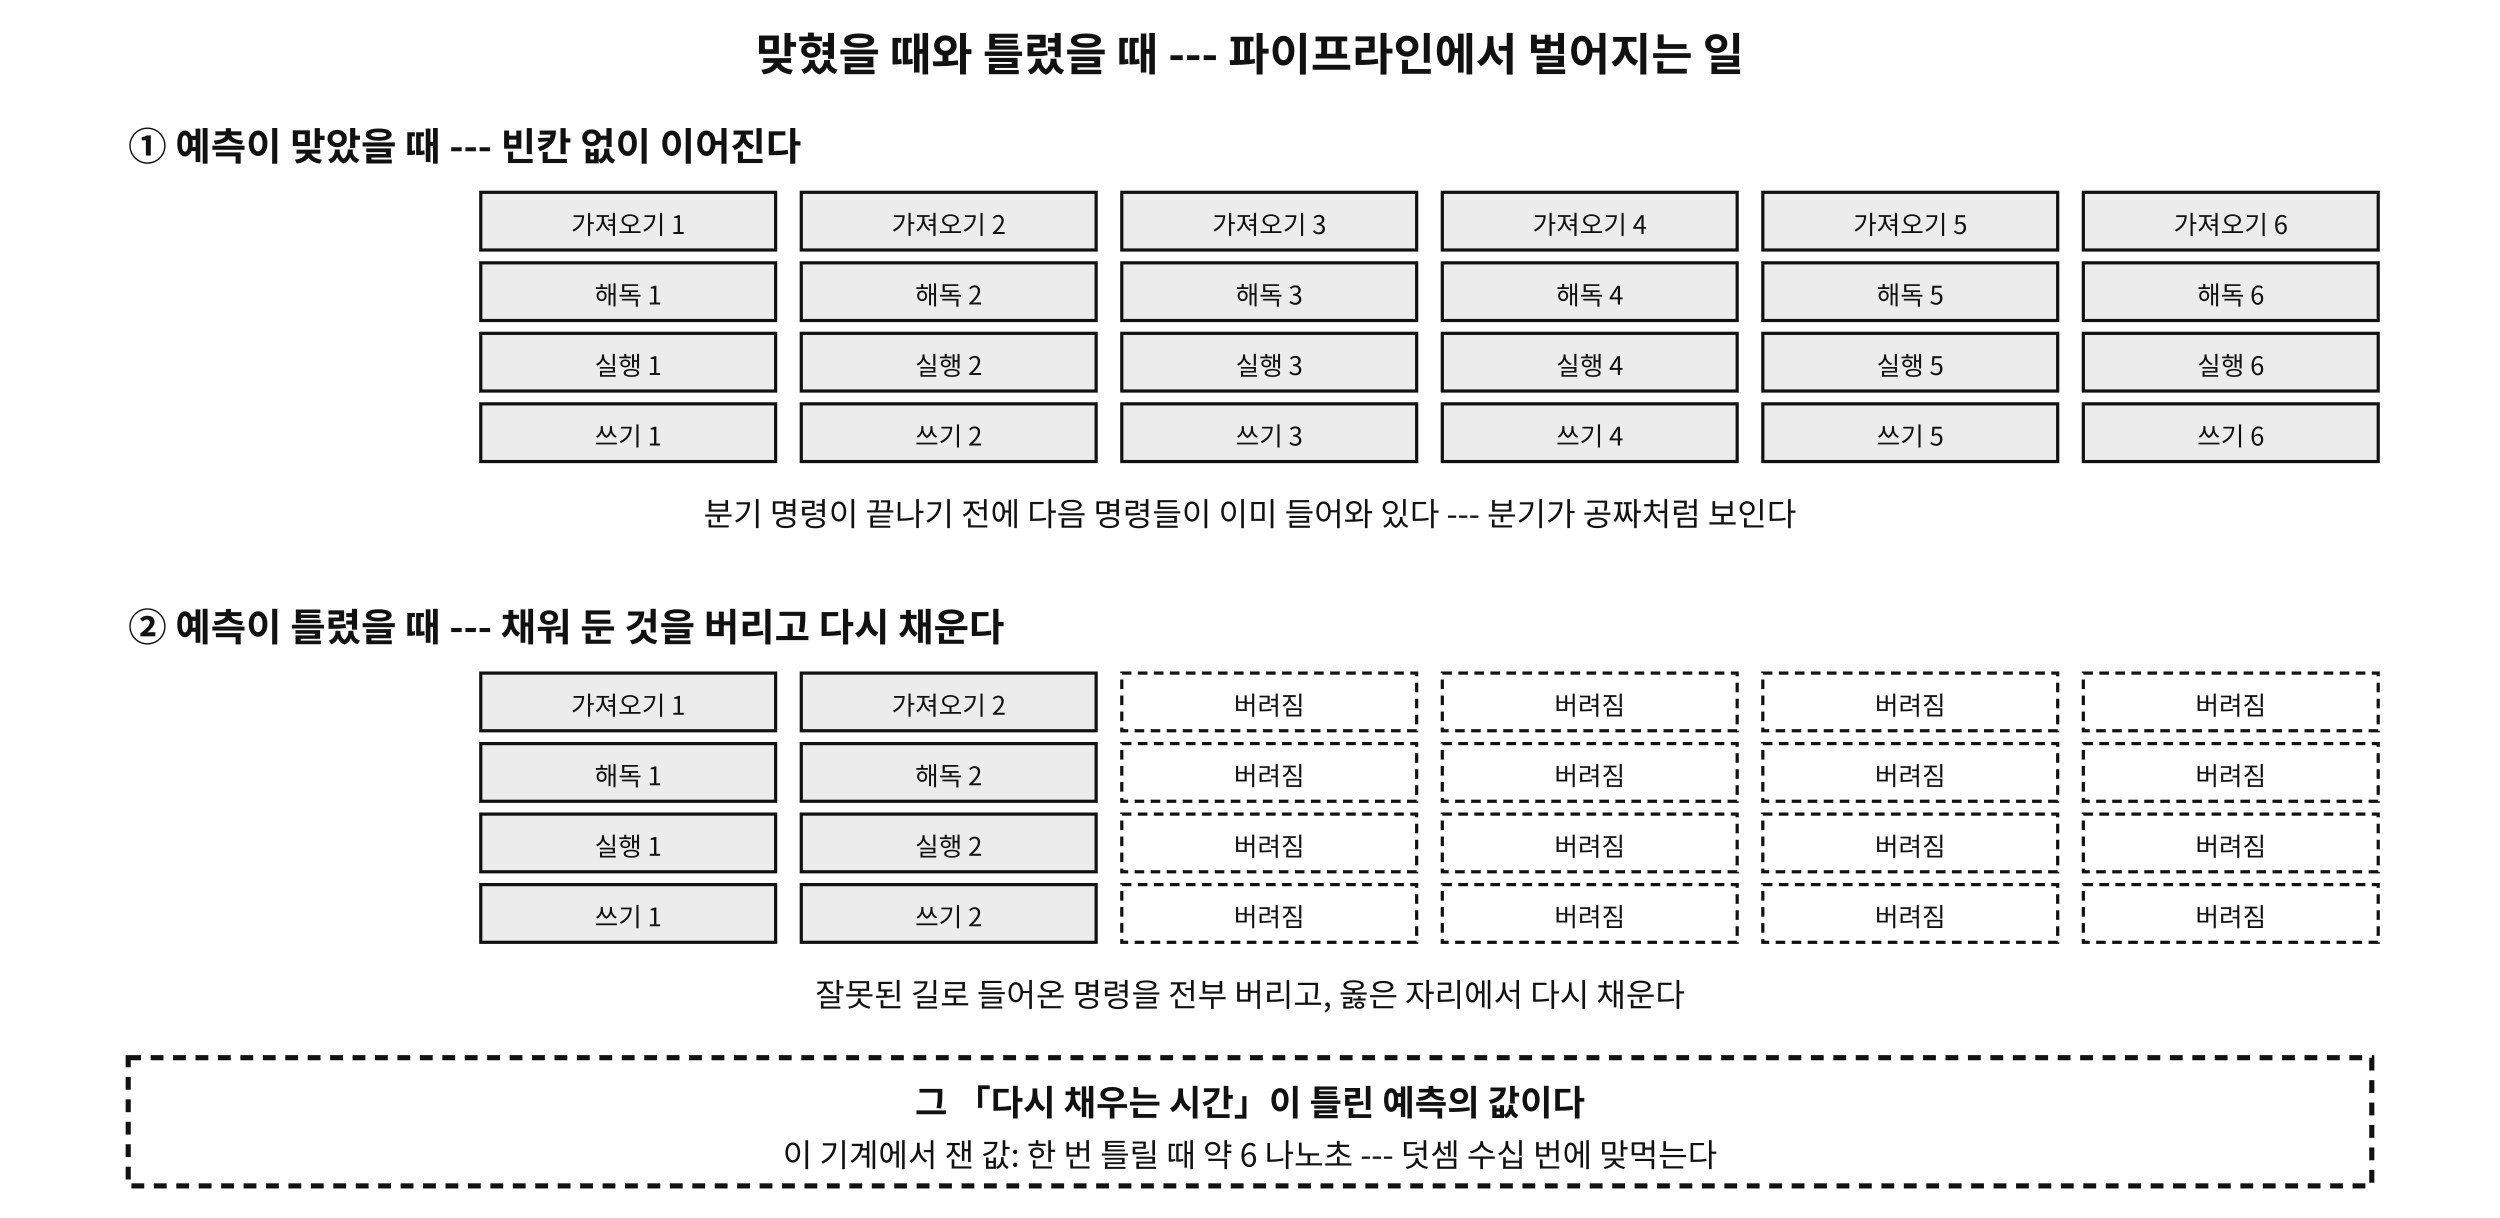
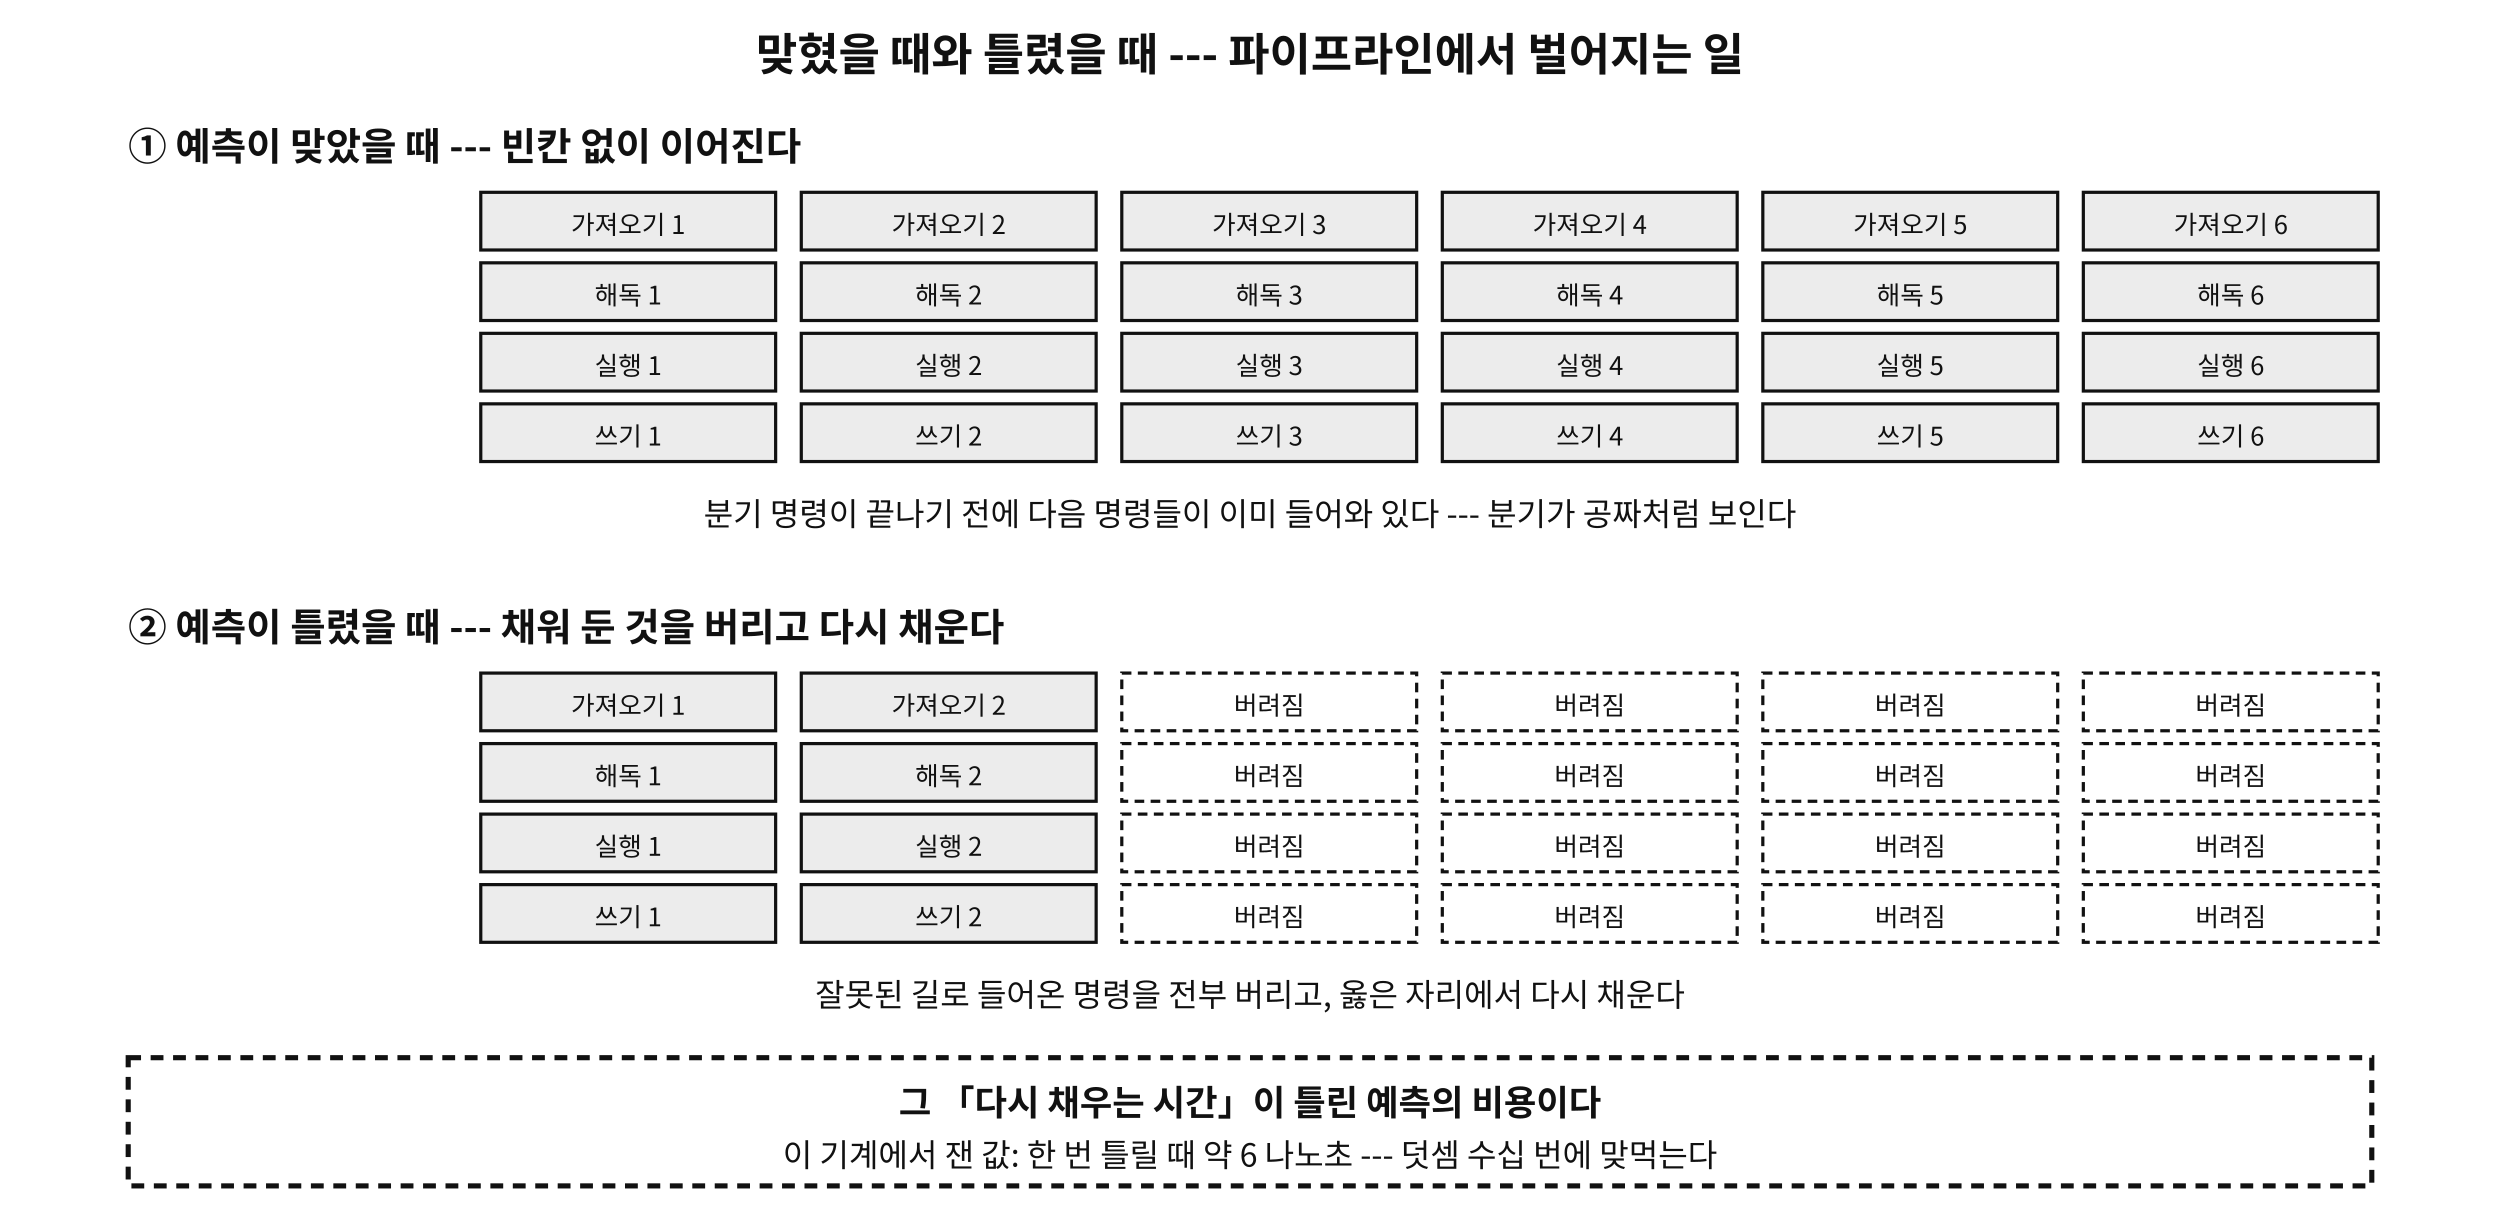
<svg xmlns="http://www.w3.org/2000/svg" viewBox="0 0 780 380" width="780" height="380" font-family="Noto Sans CJK KR, Noto Sans, sans-serif">
  <rect width="780" height="380" fill="none" />
  <defs>
    <marker id="a" viewBox="0 0 10 10" refX="9" refY="5" markerWidth="7" markerHeight="7" orient="auto-start-reverse">
      <path d="M0,0 L10,5 L0,10 z" fill="#111" />
    </marker>
    <pattern id="hatch" width="6" height="6" patternUnits="userSpaceOnUse" patternTransform="rotate(45)">
      <line x1="0" y1="0" x2="0" y2="6" stroke="#111" stroke-width="1" opacity="0.35" />
    </pattern>
  </defs>
  <text x="390.0" y="22" font-size="14" font-weight="bold" text-anchor="middle" fill="#111">맞혔을 때와 틀렸을 때 --- 파이프라인에서 벌어지는 일</text>
  <text x="40" y="50" font-size="12" font-weight="bold" text-anchor="start" fill="#111">① 예측이 맞았을 때 --- 빈칸 없이 이어진다</text>
  <rect x="150" y="60" width="92" height="18" fill="#ececec" stroke="#111" stroke-width="1.0" />
  <text x="196" y="73" font-size="8" font-weight="normal" text-anchor="middle" fill="#111">가져오기 1</text>
  <rect x="150" y="82" width="92" height="18" fill="#ececec" stroke="#111" stroke-width="1.0" />
  <text x="196" y="95" font-size="8" font-weight="normal" text-anchor="middle" fill="#111">해독 1</text>
  <rect x="150" y="104" width="92" height="18" fill="#ececec" stroke="#111" stroke-width="1.0" />
  <text x="196" y="117" font-size="8" font-weight="normal" text-anchor="middle" fill="#111">실행 1</text>
  <rect x="150" y="126" width="92" height="18" fill="#ececec" stroke="#111" stroke-width="1.0" />
  <text x="196" y="139" font-size="8" font-weight="normal" text-anchor="middle" fill="#111">쓰기 1</text>
  <rect x="250" y="60" width="92" height="18" fill="#ececec" stroke="#111" stroke-width="1.0" />
  <text x="296" y="73" font-size="8" font-weight="normal" text-anchor="middle" fill="#111">가져오기 2</text>
  <rect x="250" y="82" width="92" height="18" fill="#ececec" stroke="#111" stroke-width="1.0" />
  <text x="296" y="95" font-size="8" font-weight="normal" text-anchor="middle" fill="#111">해독 2</text>
  <rect x="250" y="104" width="92" height="18" fill="#ececec" stroke="#111" stroke-width="1.0" />
  <text x="296" y="117" font-size="8" font-weight="normal" text-anchor="middle" fill="#111">실행 2</text>
  <rect x="250" y="126" width="92" height="18" fill="#ececec" stroke="#111" stroke-width="1.0" />
  <text x="296" y="139" font-size="8" font-weight="normal" text-anchor="middle" fill="#111">쓰기 2</text>
  <rect x="350" y="60" width="92" height="18" fill="#ececec" stroke="#111" stroke-width="1.0" />
  <text x="396" y="73" font-size="8" font-weight="normal" text-anchor="middle" fill="#111">가져오기 3</text>
  <rect x="350" y="82" width="92" height="18" fill="#ececec" stroke="#111" stroke-width="1.0" />
  <text x="396" y="95" font-size="8" font-weight="normal" text-anchor="middle" fill="#111">해독 3</text>
  <rect x="350" y="104" width="92" height="18" fill="#ececec" stroke="#111" stroke-width="1.0" />
  <text x="396" y="117" font-size="8" font-weight="normal" text-anchor="middle" fill="#111">실행 3</text>
  <rect x="350" y="126" width="92" height="18" fill="#ececec" stroke="#111" stroke-width="1.0" />
  <text x="396" y="139" font-size="8" font-weight="normal" text-anchor="middle" fill="#111">쓰기 3</text>
  <rect x="450" y="60" width="92" height="18" fill="#ececec" stroke="#111" stroke-width="1.0" />
  <text x="496" y="73" font-size="8" font-weight="normal" text-anchor="middle" fill="#111">가져오기 4</text>
  <rect x="450" y="82" width="92" height="18" fill="#ececec" stroke="#111" stroke-width="1.0" />
  <text x="496" y="95" font-size="8" font-weight="normal" text-anchor="middle" fill="#111">해독 4</text>
  <rect x="450" y="104" width="92" height="18" fill="#ececec" stroke="#111" stroke-width="1.0" />
  <text x="496" y="117" font-size="8" font-weight="normal" text-anchor="middle" fill="#111">실행 4</text>
  <rect x="450" y="126" width="92" height="18" fill="#ececec" stroke="#111" stroke-width="1.0" />
  <text x="496" y="139" font-size="8" font-weight="normal" text-anchor="middle" fill="#111">쓰기 4</text>
  <rect x="550" y="60" width="92" height="18" fill="#ececec" stroke="#111" stroke-width="1.0" />
  <text x="596" y="73" font-size="8" font-weight="normal" text-anchor="middle" fill="#111">가져오기 5</text>
  <rect x="550" y="82" width="92" height="18" fill="#ececec" stroke="#111" stroke-width="1.0" />
  <text x="596" y="95" font-size="8" font-weight="normal" text-anchor="middle" fill="#111">해독 5</text>
  <rect x="550" y="104" width="92" height="18" fill="#ececec" stroke="#111" stroke-width="1.0" />
  <text x="596" y="117" font-size="8" font-weight="normal" text-anchor="middle" fill="#111">실행 5</text>
  <rect x="550" y="126" width="92" height="18" fill="#ececec" stroke="#111" stroke-width="1.0" />
  <text x="596" y="139" font-size="8" font-weight="normal" text-anchor="middle" fill="#111">쓰기 5</text>
  <rect x="650" y="60" width="92" height="18" fill="#ececec" stroke="#111" stroke-width="1.0" />
  <text x="696" y="73" font-size="8" font-weight="normal" text-anchor="middle" fill="#111">가져오기 6</text>
  <rect x="650" y="82" width="92" height="18" fill="#ececec" stroke="#111" stroke-width="1.0" />
  <text x="696" y="95" font-size="8" font-weight="normal" text-anchor="middle" fill="#111">해독 6</text>
  <rect x="650" y="104" width="92" height="18" fill="#ececec" stroke="#111" stroke-width="1.0" />
  <text x="696" y="117" font-size="8" font-weight="normal" text-anchor="middle" fill="#111">실행 6</text>
  <rect x="650" y="126" width="92" height="18" fill="#ececec" stroke="#111" stroke-width="1.0" />
  <text x="696" y="139" font-size="8" font-weight="normal" text-anchor="middle" fill="#111">쓰기 6</text>
  <text x="390.0" y="164" font-size="10" font-weight="normal" text-anchor="middle" fill="#111">분기 명령이 끝나기 전에 다음 명령들이 이미 들어와 있다 --- 분기가 공짜처럼 보인다</text>
  <text x="40" y="200" font-size="12" font-weight="bold" text-anchor="start" fill="#111">② 예측이 틀렸을 때 --- 채워 둔 것을 버리고 다시 채운다</text>
  <rect x="150" y="210" width="92" height="18" fill="#ececec" stroke="#111" stroke-width="1.0" />
  <text x="196" y="223" font-size="8" font-weight="normal" text-anchor="middle" fill="#111">가져오기 1</text>
  <rect x="150" y="232" width="92" height="18" fill="#ececec" stroke="#111" stroke-width="1.0" />
  <text x="196" y="245" font-size="8" font-weight="normal" text-anchor="middle" fill="#111">해독 1</text>
  <rect x="150" y="254" width="92" height="18" fill="#ececec" stroke="#111" stroke-width="1.0" />
  <text x="196" y="267" font-size="8" font-weight="normal" text-anchor="middle" fill="#111">실행 1</text>
  <rect x="150" y="276" width="92" height="18" fill="#ececec" stroke="#111" stroke-width="1.0" />
  <text x="196" y="289" font-size="8" font-weight="normal" text-anchor="middle" fill="#111">쓰기 1</text>
  <rect x="250" y="210" width="92" height="18" fill="#ececec" stroke="#111" stroke-width="1.0" />
  <text x="296" y="223" font-size="8" font-weight="normal" text-anchor="middle" fill="#111">가져오기 2</text>
  <rect x="250" y="232" width="92" height="18" fill="#ececec" stroke="#111" stroke-width="1.0" />
  <text x="296" y="245" font-size="8" font-weight="normal" text-anchor="middle" fill="#111">해독 2</text>
  <rect x="250" y="254" width="92" height="18" fill="#ececec" stroke="#111" stroke-width="1.0" />
  <text x="296" y="267" font-size="8" font-weight="normal" text-anchor="middle" fill="#111">실행 2</text>
  <rect x="250" y="276" width="92" height="18" fill="#ececec" stroke="#111" stroke-width="1.0" />
  <text x="296" y="289" font-size="8" font-weight="normal" text-anchor="middle" fill="#111">쓰기 2</text>
  <rect x="350" y="210" width="92" height="18" fill="none" stroke="#111" stroke-width="1.0" stroke-dasharray="3 2" />
  <text x="396" y="223" font-size="8" font-weight="normal" text-anchor="middle" fill="#111">버려짐</text>
  <rect x="350" y="232" width="92" height="18" fill="none" stroke="#111" stroke-width="1.0" stroke-dasharray="3 2" />
  <text x="396" y="245" font-size="8" font-weight="normal" text-anchor="middle" fill="#111">버려짐</text>
  <rect x="350" y="254" width="92" height="18" fill="none" stroke="#111" stroke-width="1.0" stroke-dasharray="3 2" />
  <text x="396" y="267" font-size="8" font-weight="normal" text-anchor="middle" fill="#111">버려짐</text>
  <rect x="350" y="276" width="92" height="18" fill="none" stroke="#111" stroke-width="1.0" stroke-dasharray="3 2" />
  <text x="396" y="289" font-size="8" font-weight="normal" text-anchor="middle" fill="#111">버려짐</text>
  <rect x="450" y="210" width="92" height="18" fill="none" stroke="#111" stroke-width="1.0" stroke-dasharray="3 2" />
  <text x="496" y="223" font-size="8" font-weight="normal" text-anchor="middle" fill="#111">버려짐</text>
  <rect x="450" y="232" width="92" height="18" fill="none" stroke="#111" stroke-width="1.0" stroke-dasharray="3 2" />
  <text x="496" y="245" font-size="8" font-weight="normal" text-anchor="middle" fill="#111">버려짐</text>
  <rect x="450" y="254" width="92" height="18" fill="none" stroke="#111" stroke-width="1.0" stroke-dasharray="3 2" />
  <text x="496" y="267" font-size="8" font-weight="normal" text-anchor="middle" fill="#111">버려짐</text>
  <rect x="450" y="276" width="92" height="18" fill="none" stroke="#111" stroke-width="1.0" stroke-dasharray="3 2" />
  <text x="496" y="289" font-size="8" font-weight="normal" text-anchor="middle" fill="#111">버려짐</text>
  <rect x="550" y="210" width="92" height="18" fill="none" stroke="#111" stroke-width="1.0" stroke-dasharray="3 2" />
  <text x="596" y="223" font-size="8" font-weight="normal" text-anchor="middle" fill="#111">버려짐</text>
  <rect x="550" y="232" width="92" height="18" fill="none" stroke="#111" stroke-width="1.0" stroke-dasharray="3 2" />
  <text x="596" y="245" font-size="8" font-weight="normal" text-anchor="middle" fill="#111">버려짐</text>
  <rect x="550" y="254" width="92" height="18" fill="none" stroke="#111" stroke-width="1.0" stroke-dasharray="3 2" />
  <text x="596" y="267" font-size="8" font-weight="normal" text-anchor="middle" fill="#111">버려짐</text>
  <rect x="550" y="276" width="92" height="18" fill="none" stroke="#111" stroke-width="1.0" stroke-dasharray="3 2" />
  <text x="596" y="289" font-size="8" font-weight="normal" text-anchor="middle" fill="#111">버려짐</text>
  <rect x="650" y="210" width="92" height="18" fill="none" stroke="#111" stroke-width="1.0" stroke-dasharray="3 2" />
  <text x="696" y="223" font-size="8" font-weight="normal" text-anchor="middle" fill="#111">버려짐</text>
  <rect x="650" y="232" width="92" height="18" fill="none" stroke="#111" stroke-width="1.0" stroke-dasharray="3 2" />
  <text x="696" y="245" font-size="8" font-weight="normal" text-anchor="middle" fill="#111">버려짐</text>
  <rect x="650" y="254" width="92" height="18" fill="none" stroke="#111" stroke-width="1.0" stroke-dasharray="3 2" />
  <text x="696" y="267" font-size="8" font-weight="normal" text-anchor="middle" fill="#111">버려짐</text>
  <rect x="650" y="276" width="92" height="18" fill="none" stroke="#111" stroke-width="1.0" stroke-dasharray="3 2" />
  <text x="696" y="289" font-size="8" font-weight="normal" text-anchor="middle" fill="#111">버려짐</text>
  <text x="390.0" y="314" font-size="10" font-weight="normal" text-anchor="middle" fill="#111">잘못된 길로 들어온 명령을 전부 버리고, 옳은 자리에서 다시 채운다</text>
  <rect x="40" y="330" width="700" height="40" fill="none" stroke="#111" stroke-width="1.6" stroke-dasharray="4 3" />
-   <text x="390.0" y="348" font-size="11" font-weight="bold" text-anchor="middle" fill="#111">그 「다시 채우는 시간」이 틀린 예측의 값이다</text>
+   <text x="390.0" y="348" font-size="11" font-weight="bold" text-anchor="middle" fill="#111">그 「다시 채우는 시간」이 틀린 예측의 비용이다</text>
  <text x="390.0" y="364" font-size="10" font-weight="normal" text-anchor="middle" fill="#111">이 기계에서 잰 값: 한 번 틀릴 때 약 6 나노초 --- 덧셈 수십 번에 맞먹는다</text>
</svg>
